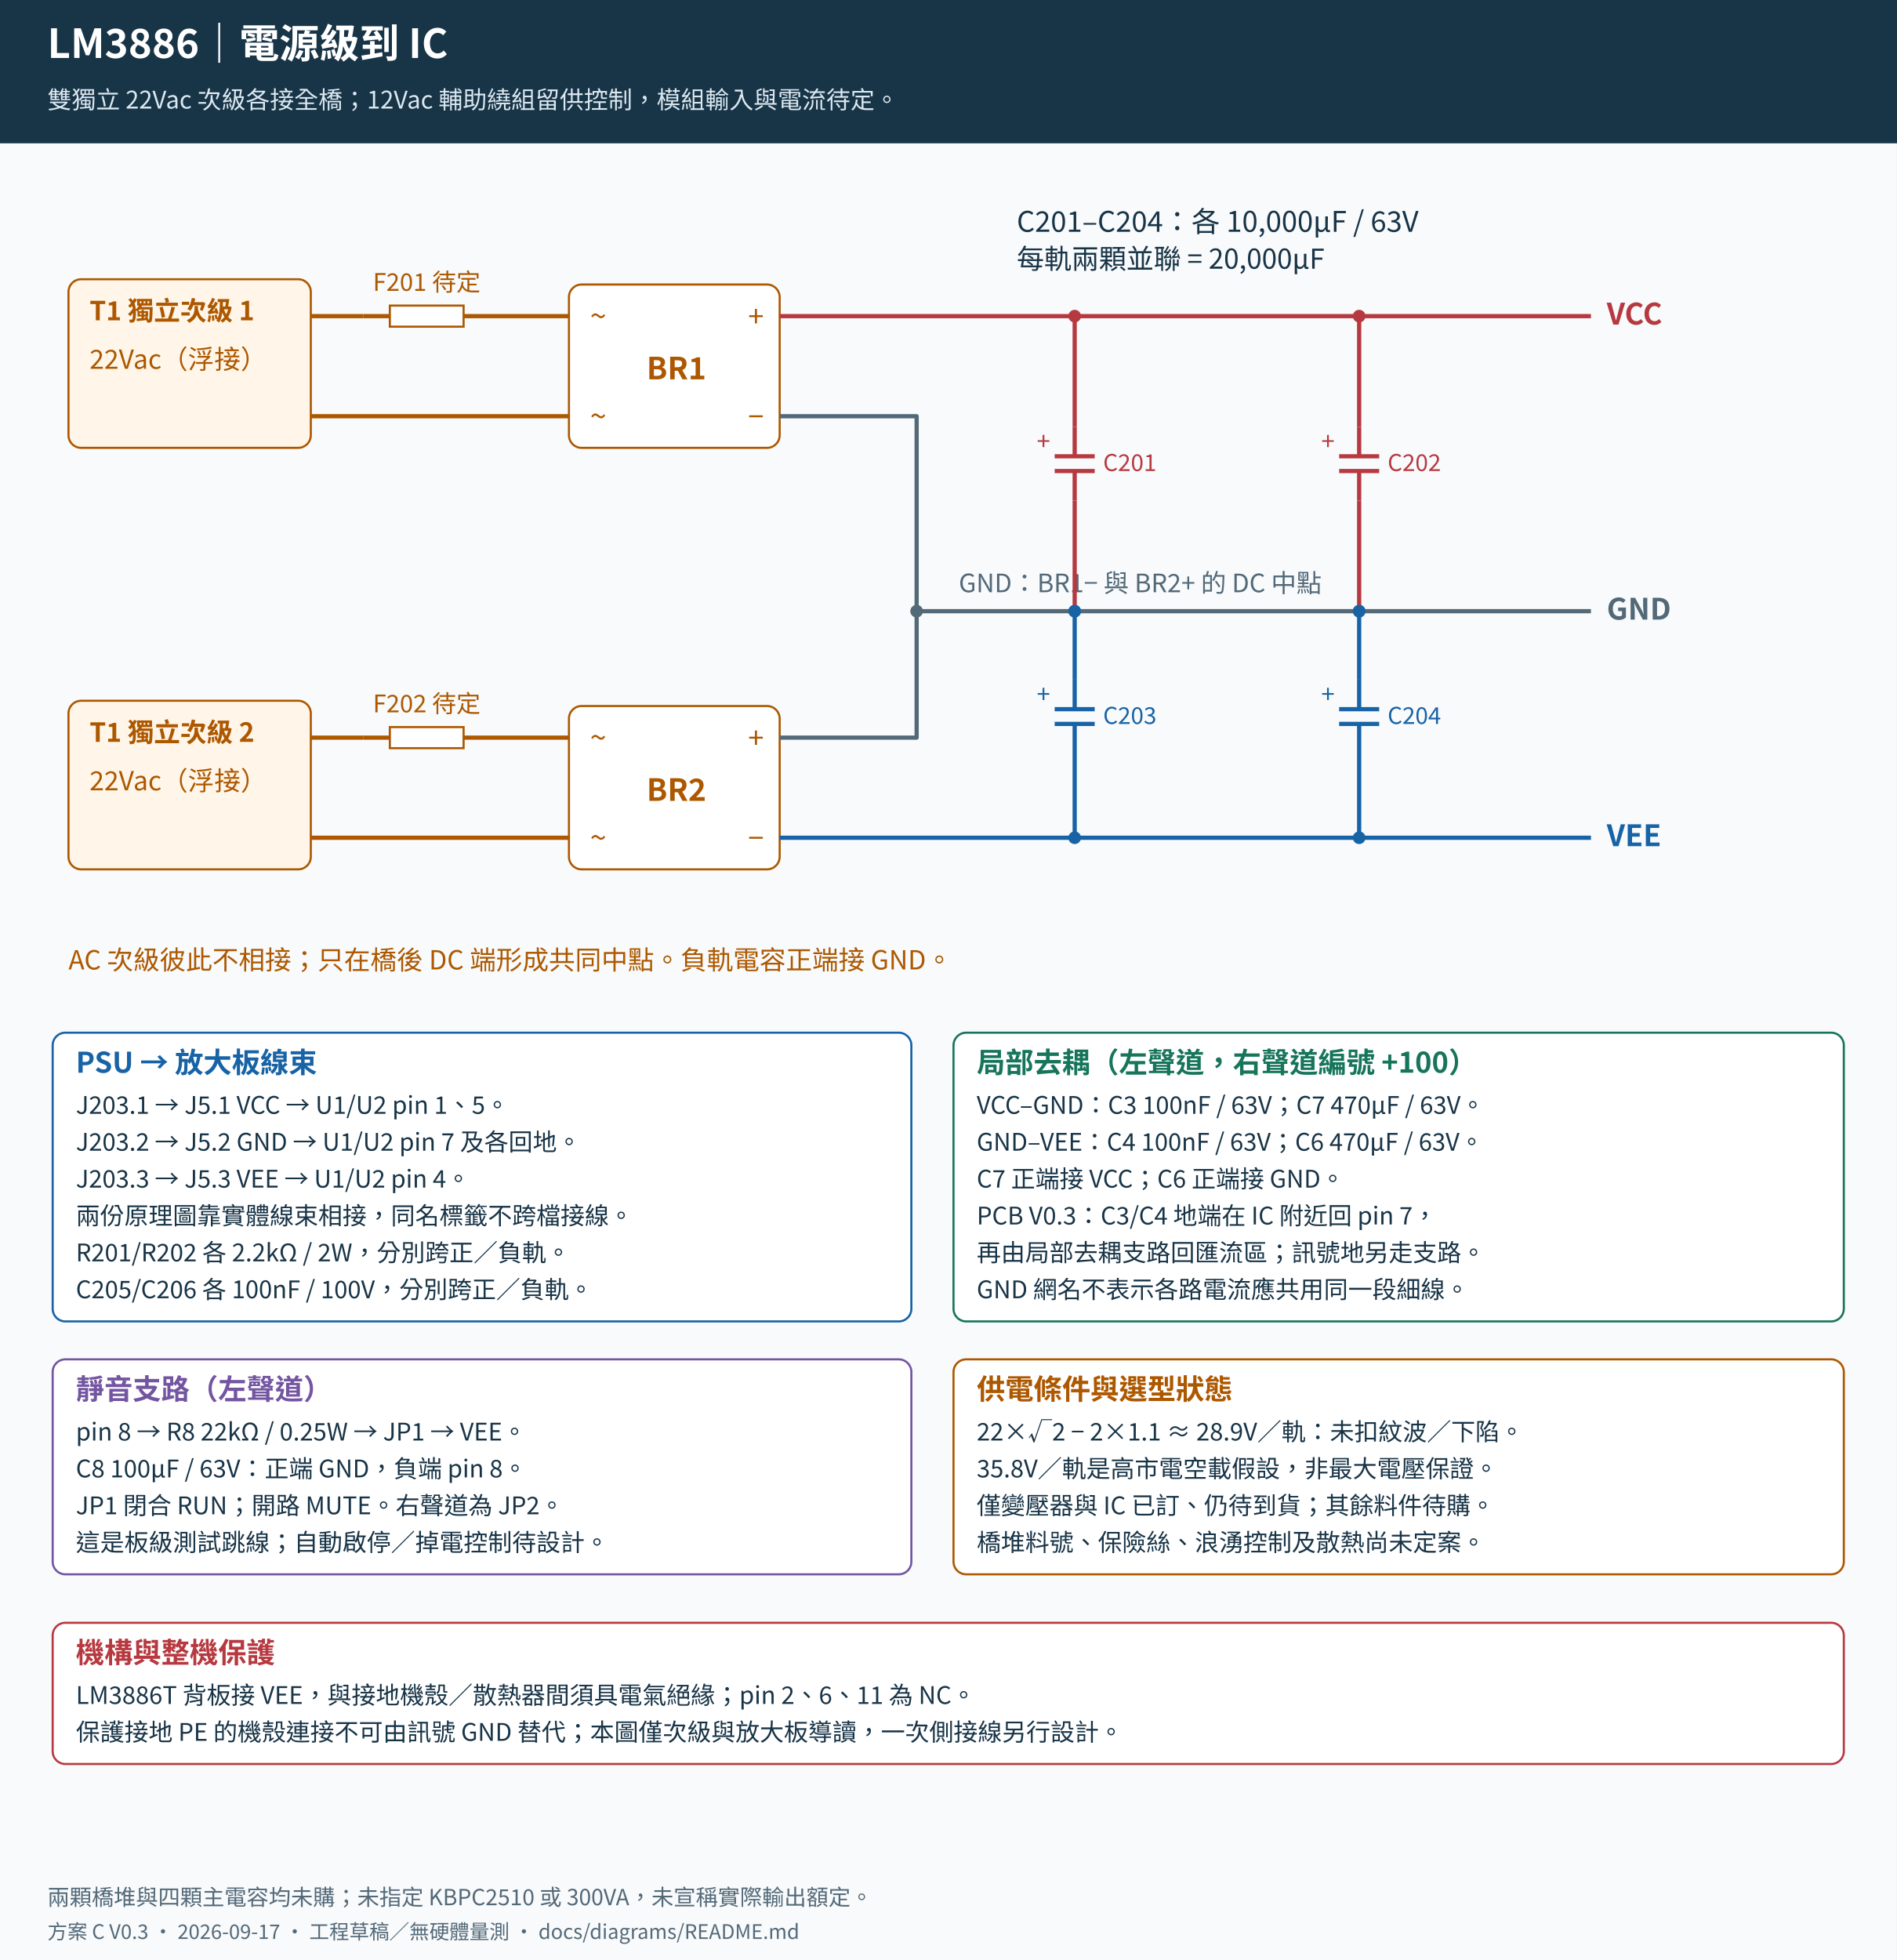
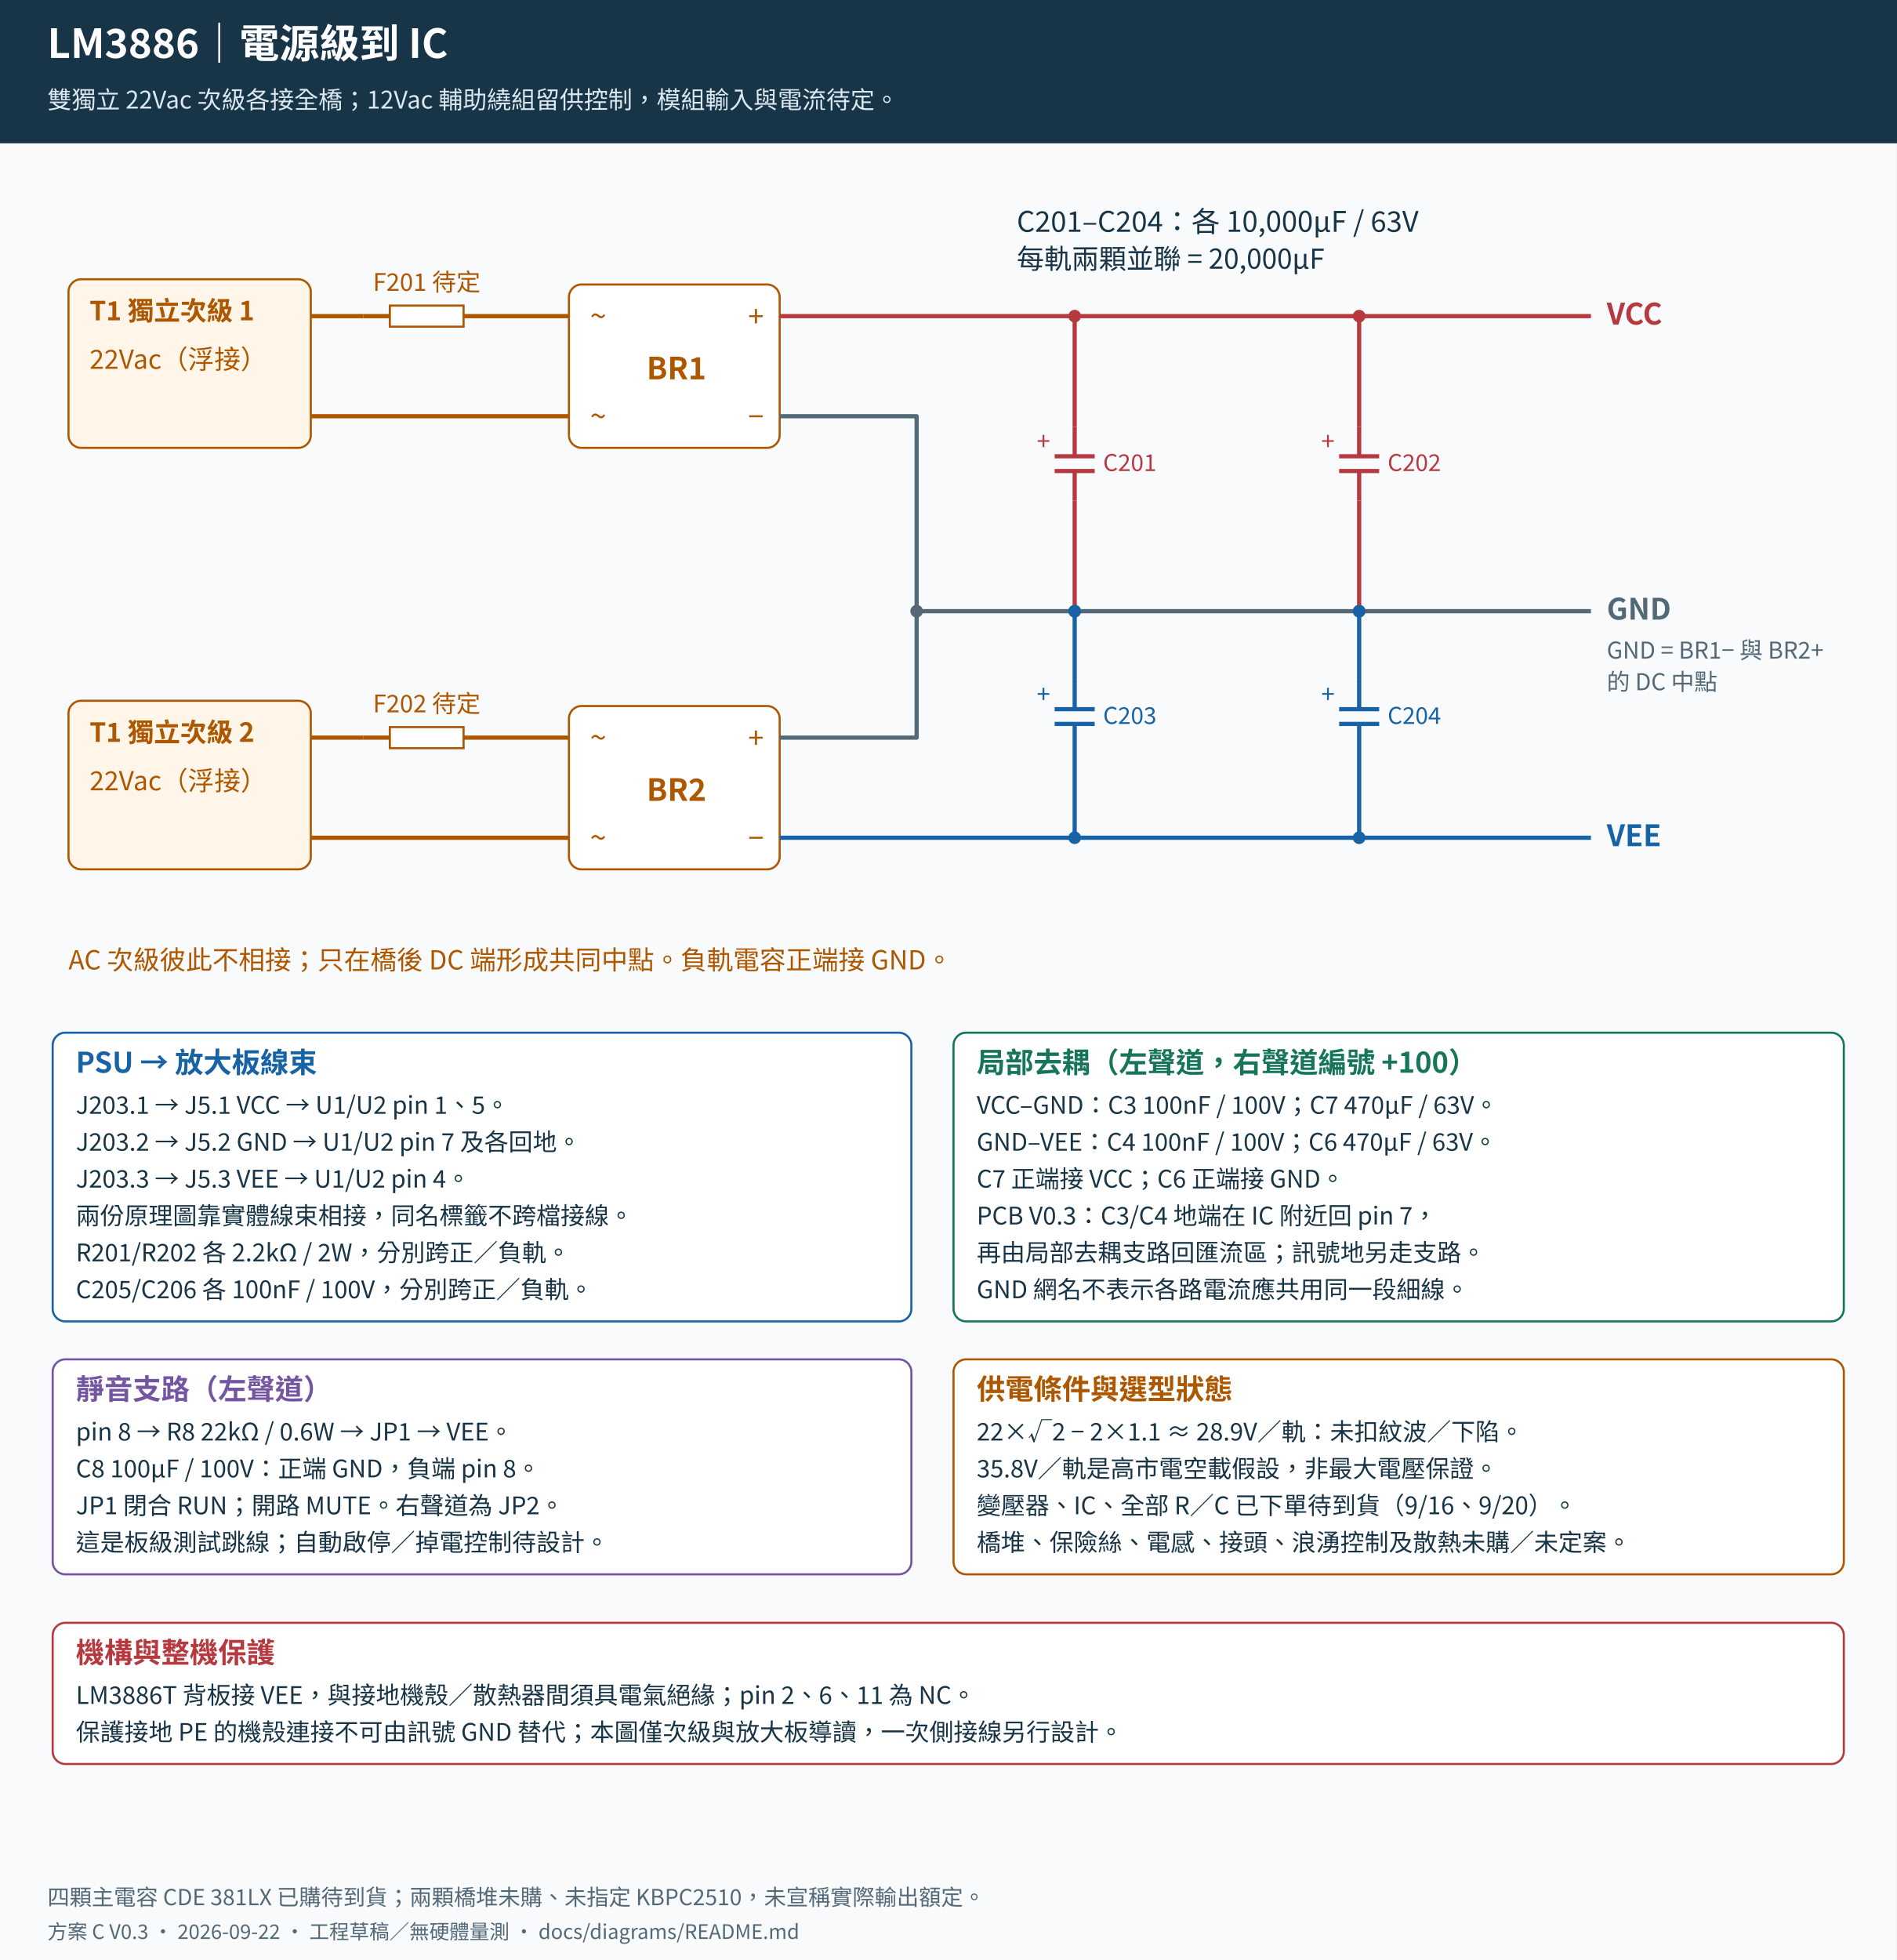
<svg xmlns="http://www.w3.org/2000/svg" width="1800" height="1860" viewBox="0 0 1800 1860">
  <rect width="1800" height="1860" fill="#f8fafc" />
  <rect x="0" y="0" width="1800" height="135" rx="0" fill="#183447" stroke="#183447" stroke-width="2" />
  <text x="45" y="55" fill="white" font-size="38" font-weight="bold" text-anchor="start" font-family="Microsoft JhengHei, Noto Sans CJK TC, sans-serif">LM3886｜電源級到 IC</text>
  <text x="45" y="103" fill="#dbe8f0" font-size="23" font-weight="normal" text-anchor="start" font-family="Microsoft JhengHei, Noto Sans CJK TC, sans-serif">雙獨立 22Vac 次級各接全橋；12Vac 輔助繞組留供控制，模組輸入與電流待定。</text>
  <rect x="65" y="265" width="230" height="160" rx="12" fill="#fff6e9" stroke="#ad5800" stroke-width="2" />
  <text x="85" y="304" fill="#ad5800" font-size="25" font-weight="bold" text-anchor="start" font-family="Microsoft JhengHei, Noto Sans CJK TC, sans-serif">T1 獨立次級 1</text>
  <text x="85" y="350" fill="#ad5800" font-size="25" font-weight="normal" text-anchor="start" font-family="Microsoft JhengHei, Noto Sans CJK TC, sans-serif">22Vac（浮接）</text>
  <polyline points="295,300 345,300" fill="none" stroke="#ad5800" stroke-width="4" stroke-linejoin="round" />
  <polyline points="345,300 370,300" fill="none" stroke="#ad5800" stroke-width="4" stroke-linejoin="round" />
  <rect x="370" y="290" width="70" height="20" rx="0" fill="#fff" stroke="#ad5800" stroke-width="2" />
  <polyline points="440,300 465,300" fill="none" stroke="#ad5800" stroke-width="4" stroke-linejoin="round" />
  <text x="405" y="276" fill="#ad5800" font-size="23" font-weight="normal" text-anchor="middle" font-family="Microsoft JhengHei, Noto Sans CJK TC, sans-serif">F201 待定</text>
  <polyline points="465,300 540,300" fill="none" stroke="#ad5800" stroke-width="4" stroke-linejoin="round" />
  <polyline points="295,395 540,395" fill="none" stroke="#ad5800" stroke-width="4" stroke-linejoin="round" />
  <rect x="540" y="270" width="200" height="155" rx="12" fill="#fff" stroke="#ad5800" stroke-width="2" />
  <text x="560" y="310" fill="#ad5800" font-size="28" font-weight="normal" text-anchor="start" font-family="Microsoft JhengHei, Noto Sans CJK TC, sans-serif">~</text>
  <text x="560" y="405" fill="#ad5800" font-size="28" font-weight="normal" text-anchor="start" font-family="Microsoft JhengHei, Noto Sans CJK TC, sans-serif">~</text>
  <text x="642" y="360" fill="#ad5800" font-size="29" font-weight="bold" text-anchor="middle" font-family="Microsoft JhengHei, Noto Sans CJK TC, sans-serif">BR1</text>
  <text x="710" y="310" fill="#ad5800" font-size="27" font-weight="normal" text-anchor="start" font-family="Microsoft JhengHei, Noto Sans CJK TC, sans-serif">+</text>
  <text x="710" y="405" fill="#ad5800" font-size="27" font-weight="normal" text-anchor="start" font-family="Microsoft JhengHei, Noto Sans CJK TC, sans-serif">−</text>
  <rect x="65" y="665" width="230" height="160" rx="12" fill="#fff6e9" stroke="#ad5800" stroke-width="2" />
  <text x="85" y="704" fill="#ad5800" font-size="25" font-weight="bold" text-anchor="start" font-family="Microsoft JhengHei, Noto Sans CJK TC, sans-serif">T1 獨立次級 2</text>
  <text x="85" y="750" fill="#ad5800" font-size="25" font-weight="normal" text-anchor="start" font-family="Microsoft JhengHei, Noto Sans CJK TC, sans-serif">22Vac（浮接）</text>
  <polyline points="295,700 345,700" fill="none" stroke="#ad5800" stroke-width="4" stroke-linejoin="round" />
  <polyline points="345,700 370,700" fill="none" stroke="#ad5800" stroke-width="4" stroke-linejoin="round" />
  <rect x="370" y="690" width="70" height="20" rx="0" fill="#fff" stroke="#ad5800" stroke-width="2" />
  <polyline points="440,700 465,700" fill="none" stroke="#ad5800" stroke-width="4" stroke-linejoin="round" />
  <text x="405" y="676" fill="#ad5800" font-size="23" font-weight="normal" text-anchor="middle" font-family="Microsoft JhengHei, Noto Sans CJK TC, sans-serif">F202 待定</text>
  <polyline points="465,700 540,700" fill="none" stroke="#ad5800" stroke-width="4" stroke-linejoin="round" />
  <polyline points="295,795 540,795" fill="none" stroke="#ad5800" stroke-width="4" stroke-linejoin="round" />
  <rect x="540" y="670" width="200" height="155" rx="12" fill="#fff" stroke="#ad5800" stroke-width="2" />
  <text x="560" y="710" fill="#ad5800" font-size="28" font-weight="normal" text-anchor="start" font-family="Microsoft JhengHei, Noto Sans CJK TC, sans-serif">~</text>
  <text x="560" y="805" fill="#ad5800" font-size="28" font-weight="normal" text-anchor="start" font-family="Microsoft JhengHei, Noto Sans CJK TC, sans-serif">~</text>
  <text x="642" y="760" fill="#ad5800" font-size="29" font-weight="bold" text-anchor="middle" font-family="Microsoft JhengHei, Noto Sans CJK TC, sans-serif">BR2</text>
  <text x="710" y="710" fill="#ad5800" font-size="27" font-weight="normal" text-anchor="start" font-family="Microsoft JhengHei, Noto Sans CJK TC, sans-serif">+</text>
  <text x="710" y="805" fill="#ad5800" font-size="27" font-weight="normal" text-anchor="start" font-family="Microsoft JhengHei, Noto Sans CJK TC, sans-serif">−</text>
  <polyline points="740,300 1510,300" fill="none" stroke="#b73940" stroke-width="4" stroke-linejoin="round" />
  <polyline points="740,395 870,395 870,580" fill="none" stroke="#536978" stroke-width="4" stroke-linejoin="round" />
  <polyline points="740,700 870,700 870,580 1510,580" fill="none" stroke="#536978" stroke-width="4" stroke-linejoin="round" />
  <circle cx="870" cy="580" r="6" fill="#536978" />
-   <text x="910" y="562" fill="#536978" font-size="24" font-weight="normal" text-anchor="start" font-family="Microsoft JhengHei, Noto Sans CJK TC, sans-serif">GND：BR1− 與 BR2+ 的 DC 中點</text>
+   <text x="1525" y="625" fill="#536978" font-size="22" font-weight="normal" text-anchor="start" font-family="Microsoft JhengHei, Noto Sans CJK TC, sans-serif">GND = BR1− 與 BR2+</text>
+   <text x="1525" y="655" fill="#536978" font-size="22" font-weight="normal" text-anchor="start" font-family="Microsoft JhengHei, Noto Sans CJK TC, sans-serif">的 DC 中點</text>
  <polyline points="740,795 1510,795" fill="none" stroke="#1763a6" stroke-width="4" stroke-linejoin="round" />
  <polyline points="1020,300 1020,405" fill="none" stroke="#b73940" stroke-width="4" stroke-linejoin="round" />
  <polyline points="1020,405 1020,433" fill="none" stroke="#b73940" stroke-width="4" stroke-linejoin="round" />
  <polyline points="1001,433 1039,433" fill="none" stroke="#b73940" stroke-width="4" stroke-linejoin="round" />
  <polyline points="1001,447 1039,447" fill="none" stroke="#b73940" stroke-width="4" stroke-linejoin="round" />
  <polyline points="1020,447 1020,475" fill="none" stroke="#b73940" stroke-width="4" stroke-linejoin="round" />
  <text x="1047" y="447" fill="#b73940" font-size="22" font-weight="normal" text-anchor="start" font-family="Microsoft JhengHei, Noto Sans CJK TC, sans-serif">C201</text>
  <text x="984" y="427" fill="#b73940" font-size="23" font-weight="normal" text-anchor="start" font-family="Microsoft JhengHei, Noto Sans CJK TC, sans-serif">+</text>
  <polyline points="1020,475 1020,580" fill="none" stroke="#b73940" stroke-width="4" stroke-linejoin="round" />
  <circle cx="1020" cy="300" r="6" fill="#b73940" />
  <circle cx="1020" cy="580" r="6" fill="#536978" />
  <polyline points="1020,580 1020,645" fill="none" stroke="#1763a6" stroke-width="4" stroke-linejoin="round" />
  <polyline points="1020,645 1020,673" fill="none" stroke="#1763a6" stroke-width="4" stroke-linejoin="round" />
  <polyline points="1001,673 1039,673" fill="none" stroke="#1763a6" stroke-width="4" stroke-linejoin="round" />
  <polyline points="1001,687 1039,687" fill="none" stroke="#1763a6" stroke-width="4" stroke-linejoin="round" />
  <polyline points="1020,687 1020,715" fill="none" stroke="#1763a6" stroke-width="4" stroke-linejoin="round" />
  <text x="1047" y="687" fill="#1763a6" font-size="22" font-weight="normal" text-anchor="start" font-family="Microsoft JhengHei, Noto Sans CJK TC, sans-serif">C203</text>
  <text x="984" y="667" fill="#1763a6" font-size="23" font-weight="normal" text-anchor="start" font-family="Microsoft JhengHei, Noto Sans CJK TC, sans-serif">+</text>
  <polyline points="1020,715 1020,795" fill="none" stroke="#1763a6" stroke-width="4" stroke-linejoin="round" />
  <circle cx="1020" cy="580" r="6" fill="#1763a6" />
  <circle cx="1020" cy="795" r="6" fill="#1763a6" />
  <polyline points="1290,300 1290,405" fill="none" stroke="#b73940" stroke-width="4" stroke-linejoin="round" />
  <polyline points="1290,405 1290,433" fill="none" stroke="#b73940" stroke-width="4" stroke-linejoin="round" />
  <polyline points="1271,433 1309,433" fill="none" stroke="#b73940" stroke-width="4" stroke-linejoin="round" />
  <polyline points="1271,447 1309,447" fill="none" stroke="#b73940" stroke-width="4" stroke-linejoin="round" />
  <polyline points="1290,447 1290,475" fill="none" stroke="#b73940" stroke-width="4" stroke-linejoin="round" />
  <text x="1317" y="447" fill="#b73940" font-size="22" font-weight="normal" text-anchor="start" font-family="Microsoft JhengHei, Noto Sans CJK TC, sans-serif">C202</text>
  <text x="1254" y="427" fill="#b73940" font-size="23" font-weight="normal" text-anchor="start" font-family="Microsoft JhengHei, Noto Sans CJK TC, sans-serif">+</text>
  <polyline points="1290,475 1290,580" fill="none" stroke="#b73940" stroke-width="4" stroke-linejoin="round" />
  <circle cx="1290" cy="300" r="6" fill="#b73940" />
  <circle cx="1290" cy="580" r="6" fill="#536978" />
  <polyline points="1290,580 1290,645" fill="none" stroke="#1763a6" stroke-width="4" stroke-linejoin="round" />
  <polyline points="1290,645 1290,673" fill="none" stroke="#1763a6" stroke-width="4" stroke-linejoin="round" />
  <polyline points="1271,673 1309,673" fill="none" stroke="#1763a6" stroke-width="4" stroke-linejoin="round" />
  <polyline points="1271,687 1309,687" fill="none" stroke="#1763a6" stroke-width="4" stroke-linejoin="round" />
  <polyline points="1290,687 1290,715" fill="none" stroke="#1763a6" stroke-width="4" stroke-linejoin="round" />
  <text x="1317" y="687" fill="#1763a6" font-size="22" font-weight="normal" text-anchor="start" font-family="Microsoft JhengHei, Noto Sans CJK TC, sans-serif">C204</text>
  <text x="1254" y="667" fill="#1763a6" font-size="23" font-weight="normal" text-anchor="start" font-family="Microsoft JhengHei, Noto Sans CJK TC, sans-serif">+</text>
  <polyline points="1290,715 1290,795" fill="none" stroke="#1763a6" stroke-width="4" stroke-linejoin="round" />
  <circle cx="1290" cy="580" r="6" fill="#1763a6" />
  <circle cx="1290" cy="795" r="6" fill="#1763a6" />
  <text x="1525" y="308" fill="#b73940" font-size="28" font-weight="bold" text-anchor="start" font-family="Microsoft JhengHei, Noto Sans CJK TC, sans-serif">VCC</text>
  <text x="1525" y="588" fill="#536978" font-size="28" font-weight="bold" text-anchor="start" font-family="Microsoft JhengHei, Noto Sans CJK TC, sans-serif">GND</text>
  <text x="1525" y="803" fill="#1763a6" font-size="28" font-weight="bold" text-anchor="start" font-family="Microsoft JhengHei, Noto Sans CJK TC, sans-serif">VEE</text>
  <text x="965" y="220" fill="#183447" font-size="27" font-weight="normal" text-anchor="start" font-family="Microsoft JhengHei, Noto Sans CJK TC, sans-serif">C201–C204：各 10,000µF / 63V</text>
  <text x="965" y="255" fill="#183447" font-size="26" font-weight="normal" text-anchor="start" font-family="Microsoft JhengHei, Noto Sans CJK TC, sans-serif">每軌兩顆並聯 = 20,000µF</text>
  <text x="65" y="920" fill="#ad5800" font-size="25" font-weight="normal" text-anchor="start" font-family="Microsoft JhengHei, Noto Sans CJK TC, sans-serif">AC 次級彼此不相接；只在橋後 DC 端形成共同中點。負軌電容正端接 GND。</text>
  <rect x="50" y="980" width="815" height="274" rx="12" fill="#fff" stroke="#1763a6" stroke-width="2" />
  <text x="72" y="1018" fill="#1763a6" font-size="27" font-weight="bold" text-anchor="start" font-family="Microsoft JhengHei, Noto Sans CJK TC, sans-serif">PSU → 放大板線束</text>
  <text x="72" y="1057" fill="#183447" font-size="23" font-weight="normal" text-anchor="start" font-family="Microsoft JhengHei, Noto Sans CJK TC, sans-serif">J203.1 → J5.1 VCC → U1/U2 pin 1、5。</text>
  <text x="72" y="1092" fill="#183447" font-size="23" font-weight="normal" text-anchor="start" font-family="Microsoft JhengHei, Noto Sans CJK TC, sans-serif">J203.2 → J5.2 GND → U1/U2 pin 7 及各回地。</text>
  <text x="72" y="1127" fill="#183447" font-size="23" font-weight="normal" text-anchor="start" font-family="Microsoft JhengHei, Noto Sans CJK TC, sans-serif">J203.3 → J5.3 VEE → U1/U2 pin 4。</text>
  <text x="72" y="1162" fill="#183447" font-size="23" font-weight="normal" text-anchor="start" font-family="Microsoft JhengHei, Noto Sans CJK TC, sans-serif">兩份原理圖靠實體線束相接，同名標籤不跨檔接線。</text>
  <text x="72" y="1197" fill="#183447" font-size="23" font-weight="normal" text-anchor="start" font-family="Microsoft JhengHei, Noto Sans CJK TC, sans-serif">R201/R202 各 2.2kΩ / 2W，分別跨正／負軌。</text>
  <text x="72" y="1232" fill="#183447" font-size="23" font-weight="normal" text-anchor="start" font-family="Microsoft JhengHei, Noto Sans CJK TC, sans-serif">C205/C206 各 100nF / 100V，分別跨正／負軌。</text>
  <rect x="905" y="980" width="845" height="274" rx="12" fill="#fff" stroke="#16755a" stroke-width="2" />
  <text x="927" y="1018" fill="#16755a" font-size="27" font-weight="bold" text-anchor="start" font-family="Microsoft JhengHei, Noto Sans CJK TC, sans-serif">局部去耦（左聲道，右聲道編號 +100）</text>
-   <text x="927" y="1057" fill="#183447" font-size="23" font-weight="normal" text-anchor="start" font-family="Microsoft JhengHei, Noto Sans CJK TC, sans-serif">VCC–GND：C3 100nF / 63V；C7 470µF / 63V。</text>
-   <text x="927" y="1092" fill="#183447" font-size="23" font-weight="normal" text-anchor="start" font-family="Microsoft JhengHei, Noto Sans CJK TC, sans-serif">GND–VEE：C4 100nF / 63V；C6 470µF / 63V。</text>
+   <text x="927" y="1057" fill="#183447" font-size="23" font-weight="normal" text-anchor="start" font-family="Microsoft JhengHei, Noto Sans CJK TC, sans-serif">VCC–GND：C3 100nF / 100V；C7 470µF / 63V。</text>
+   <text x="927" y="1092" fill="#183447" font-size="23" font-weight="normal" text-anchor="start" font-family="Microsoft JhengHei, Noto Sans CJK TC, sans-serif">GND–VEE：C4 100nF / 100V；C6 470µF / 63V。</text>
  <text x="927" y="1127" fill="#183447" font-size="23" font-weight="normal" text-anchor="start" font-family="Microsoft JhengHei, Noto Sans CJK TC, sans-serif">C7 正端接 VCC；C6 正端接 GND。</text>
  <text x="927" y="1162" fill="#183447" font-size="23" font-weight="normal" text-anchor="start" font-family="Microsoft JhengHei, Noto Sans CJK TC, sans-serif">PCB V0.3：C3/C4 地端在 IC 附近回 pin 7，</text>
  <text x="927" y="1197" fill="#183447" font-size="23" font-weight="normal" text-anchor="start" font-family="Microsoft JhengHei, Noto Sans CJK TC, sans-serif">再由局部去耦支路回匯流區；訊號地另走支路。</text>
  <text x="927" y="1232" fill="#183447" font-size="23" font-weight="normal" text-anchor="start" font-family="Microsoft JhengHei, Noto Sans CJK TC, sans-serif">GND 網名不表示各路電流應共用同一段細線。</text>
  <rect x="50" y="1290" width="815" height="204" rx="12" fill="#fff" stroke="#7355a1" stroke-width="2" />
  <text x="72" y="1328" fill="#7355a1" font-size="27" font-weight="bold" text-anchor="start" font-family="Microsoft JhengHei, Noto Sans CJK TC, sans-serif">靜音支路（左聲道）</text>
-   <text x="72" y="1367" fill="#183447" font-size="23" font-weight="normal" text-anchor="start" font-family="Microsoft JhengHei, Noto Sans CJK TC, sans-serif">pin 8 → R8 22kΩ / 0.25W → JP1 → VEE。</text>
-   <text x="72" y="1402" fill="#183447" font-size="23" font-weight="normal" text-anchor="start" font-family="Microsoft JhengHei, Noto Sans CJK TC, sans-serif">C8 100µF / 63V：正端 GND，負端 pin 8。</text>
+   <text x="72" y="1367" fill="#183447" font-size="23" font-weight="normal" text-anchor="start" font-family="Microsoft JhengHei, Noto Sans CJK TC, sans-serif">pin 8 → R8 22kΩ / 0.6W → JP1 → VEE。</text>
+   <text x="72" y="1402" fill="#183447" font-size="23" font-weight="normal" text-anchor="start" font-family="Microsoft JhengHei, Noto Sans CJK TC, sans-serif">C8 100µF / 100V：正端 GND，負端 pin 8。</text>
  <text x="72" y="1437" fill="#183447" font-size="23" font-weight="normal" text-anchor="start" font-family="Microsoft JhengHei, Noto Sans CJK TC, sans-serif">JP1 閉合 RUN；開路 MUTE。右聲道為 JP2。</text>
  <text x="72" y="1472" fill="#183447" font-size="23" font-weight="normal" text-anchor="start" font-family="Microsoft JhengHei, Noto Sans CJK TC, sans-serif">這是板級測試跳線；自動啟停／掉電控制待設計。</text>
  <rect x="905" y="1290" width="845" height="204" rx="12" fill="#fff" stroke="#ad5800" stroke-width="2" />
  <text x="927" y="1328" fill="#ad5800" font-size="27" font-weight="bold" text-anchor="start" font-family="Microsoft JhengHei, Noto Sans CJK TC, sans-serif">供電條件與選型狀態</text>
  <text x="927" y="1367" fill="#183447" font-size="23" font-weight="normal" text-anchor="start" font-family="Microsoft JhengHei, Noto Sans CJK TC, sans-serif">22×√2 − 2×1.1 ≈ 28.9V／軌：未扣紋波／下陷。</text>
  <text x="927" y="1402" fill="#183447" font-size="23" font-weight="normal" text-anchor="start" font-family="Microsoft JhengHei, Noto Sans CJK TC, sans-serif">35.8V／軌是高市電空載假設，非最大電壓保證。</text>
-   <text x="927" y="1437" fill="#183447" font-size="23" font-weight="normal" text-anchor="start" font-family="Microsoft JhengHei, Noto Sans CJK TC, sans-serif">僅變壓器與 IC 已訂、仍待到貨；其餘料件待購。</text>
-   <text x="927" y="1472" fill="#183447" font-size="23" font-weight="normal" text-anchor="start" font-family="Microsoft JhengHei, Noto Sans CJK TC, sans-serif">橋堆料號、保險絲、浪湧控制及散熱尚未定案。</text>
+   <text x="927" y="1437" fill="#183447" font-size="23" font-weight="normal" text-anchor="start" font-family="Microsoft JhengHei, Noto Sans CJK TC, sans-serif">變壓器、IC、全部 R／C 已下單待到貨（9/16、9/20）。</text>
+   <text x="927" y="1472" fill="#183447" font-size="23" font-weight="normal" text-anchor="start" font-family="Microsoft JhengHei, Noto Sans CJK TC, sans-serif">橋堆、保險絲、電感、接頭、浪湧控制及散熱未購／未定案。</text>
  <rect x="50" y="1540" width="1700" height="134" rx="12" fill="#fff" stroke="#b73940" stroke-width="2" />
  <text x="72" y="1578" fill="#b73940" font-size="27" font-weight="bold" text-anchor="start" font-family="Microsoft JhengHei, Noto Sans CJK TC, sans-serif">機構與整機保護</text>
  <text x="72" y="1617" fill="#183447" font-size="23" font-weight="normal" text-anchor="start" font-family="Microsoft JhengHei, Noto Sans CJK TC, sans-serif">LM3886T 背板接 VEE，與接地機殼／散熱器間須具電氣絕緣；pin 2、6、11 為 NC。</text>
  <text x="72" y="1652" fill="#183447" font-size="23" font-weight="normal" text-anchor="start" font-family="Microsoft JhengHei, Noto Sans CJK TC, sans-serif">保護接地 PE 的機殼連接不可由訊號 GND 替代；本圖僅次級與放大板導讀，一次側接線另行設計。</text>
-   <text x="45" y="1808" fill="#536978" font-size="21" font-weight="normal" text-anchor="start" font-family="Microsoft JhengHei, Noto Sans CJK TC, sans-serif">兩顆橋堆與四顆主電容均未購；未指定 KBPC2510 或 300VA，未宣稱實際輸出額定。</text>
-   <text x="45" y="1840" fill="#536978" font-size="19" font-weight="normal" text-anchor="start" font-family="Microsoft JhengHei, Noto Sans CJK TC, sans-serif">方案 C V0.3  •  2026-09-17  •  工程草稿／無硬體量測  •  docs/diagrams/README.md</text>
+   <text x="45" y="1808" fill="#536978" font-size="21" font-weight="normal" text-anchor="start" font-family="Microsoft JhengHei, Noto Sans CJK TC, sans-serif">四顆主電容 CDE 381LX 已購待到貨；兩顆橋堆未購、未指定 KBPC2510，未宣稱實際輸出額定。</text>
+   <text x="45" y="1840" fill="#536978" font-size="19" font-weight="normal" text-anchor="start" font-family="Microsoft JhengHei, Noto Sans CJK TC, sans-serif">方案 C V0.3  •  2026-09-22  •  工程草稿／無硬體量測  •  docs/diagrams/README.md</text>
</svg>
